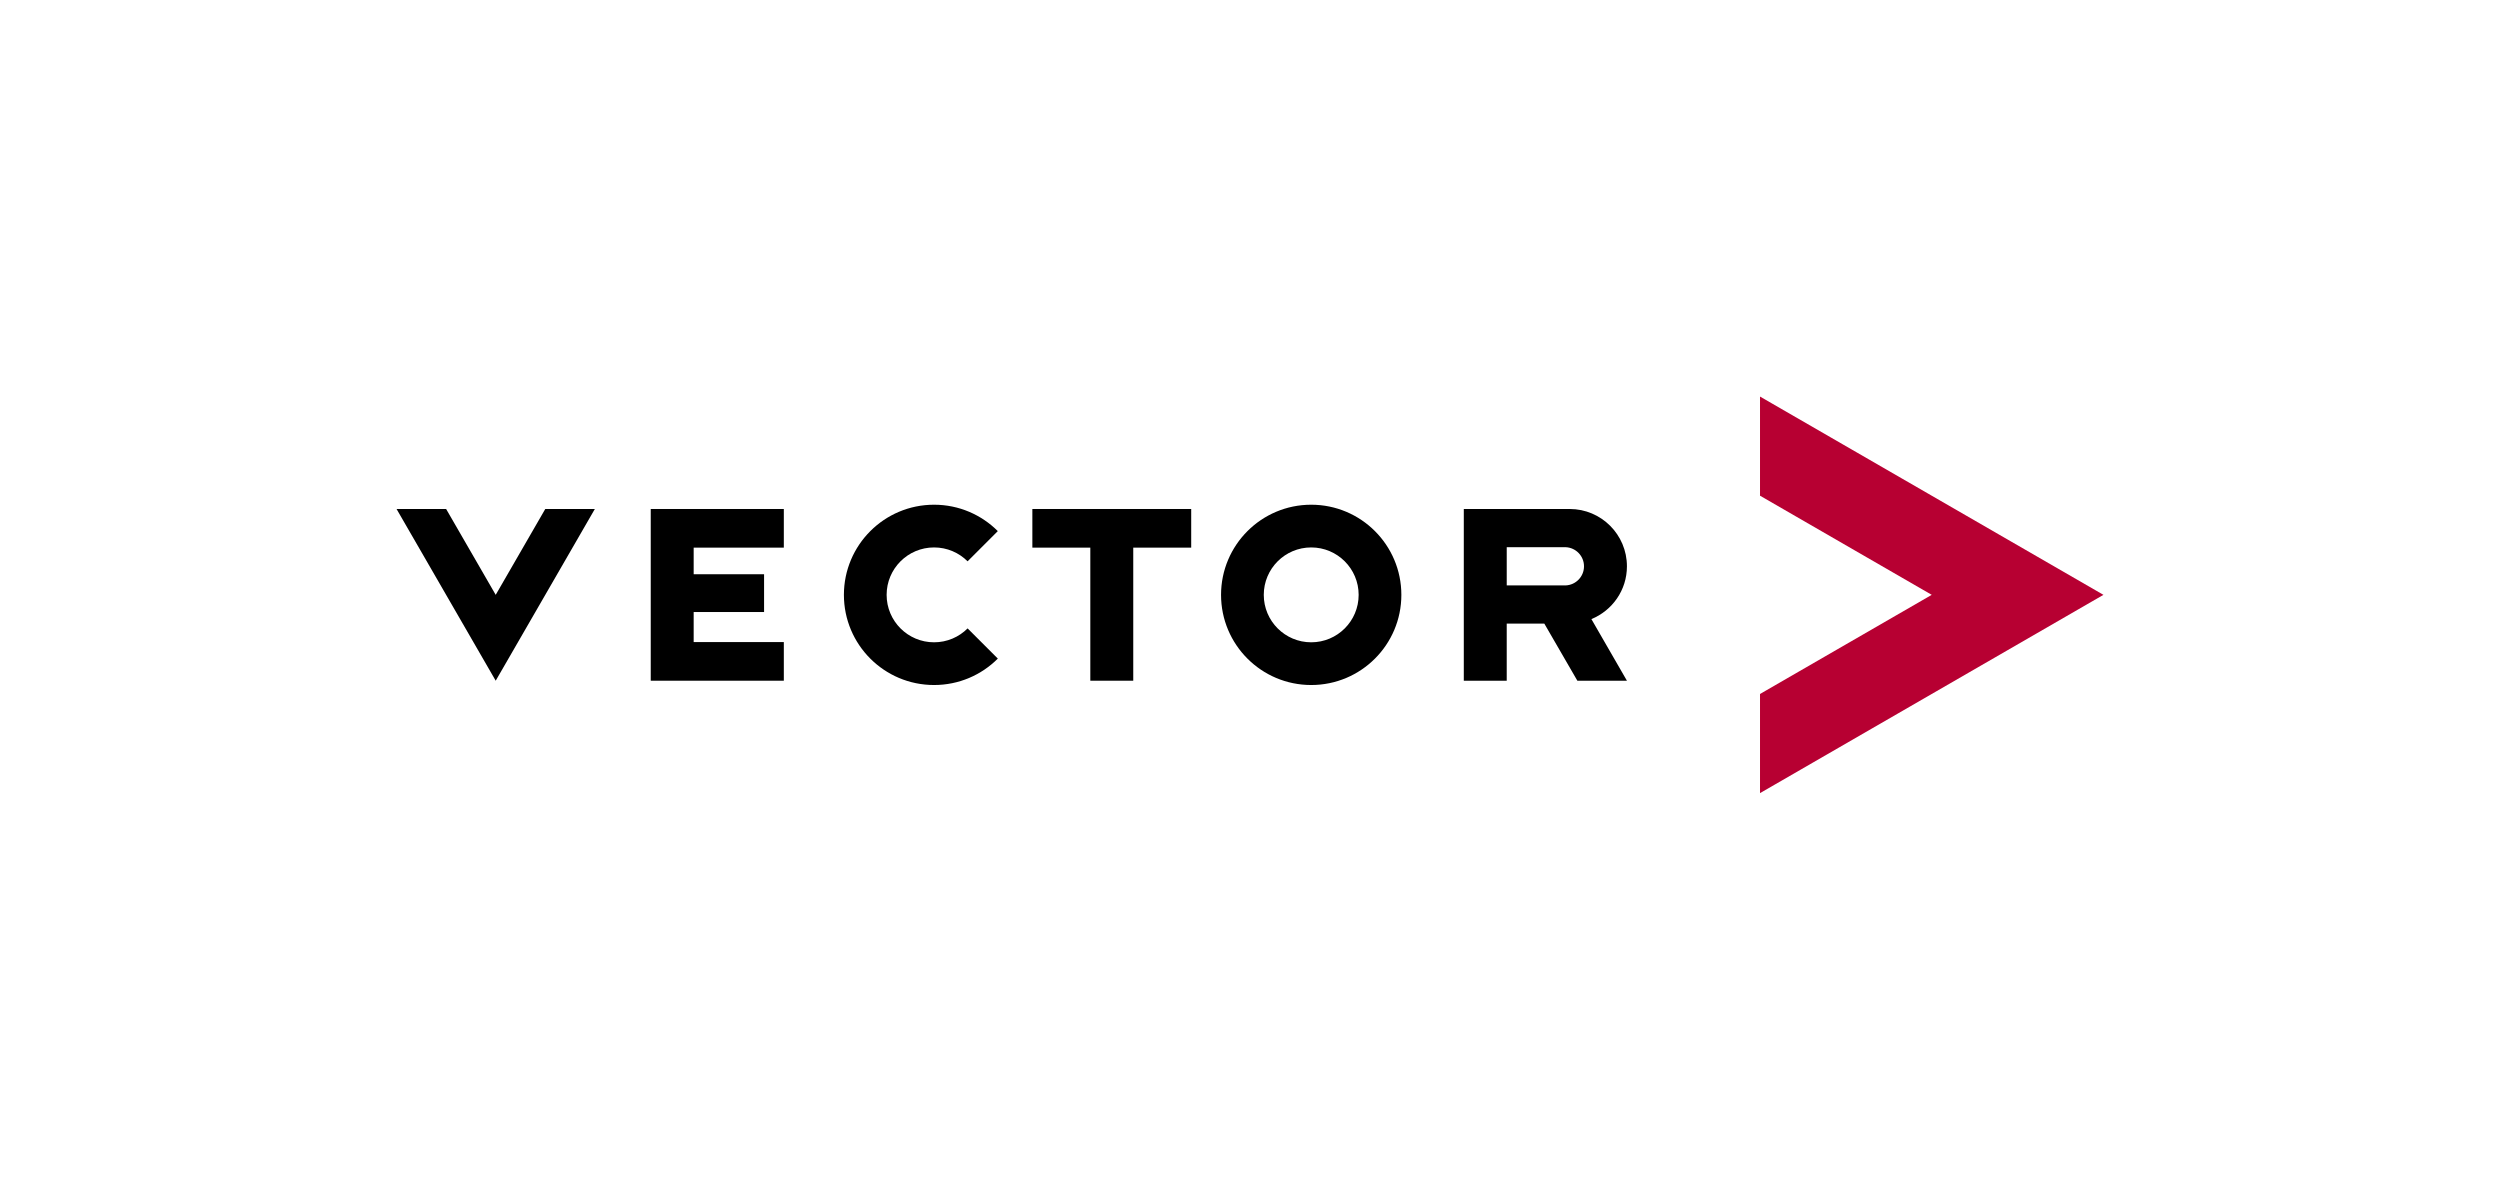
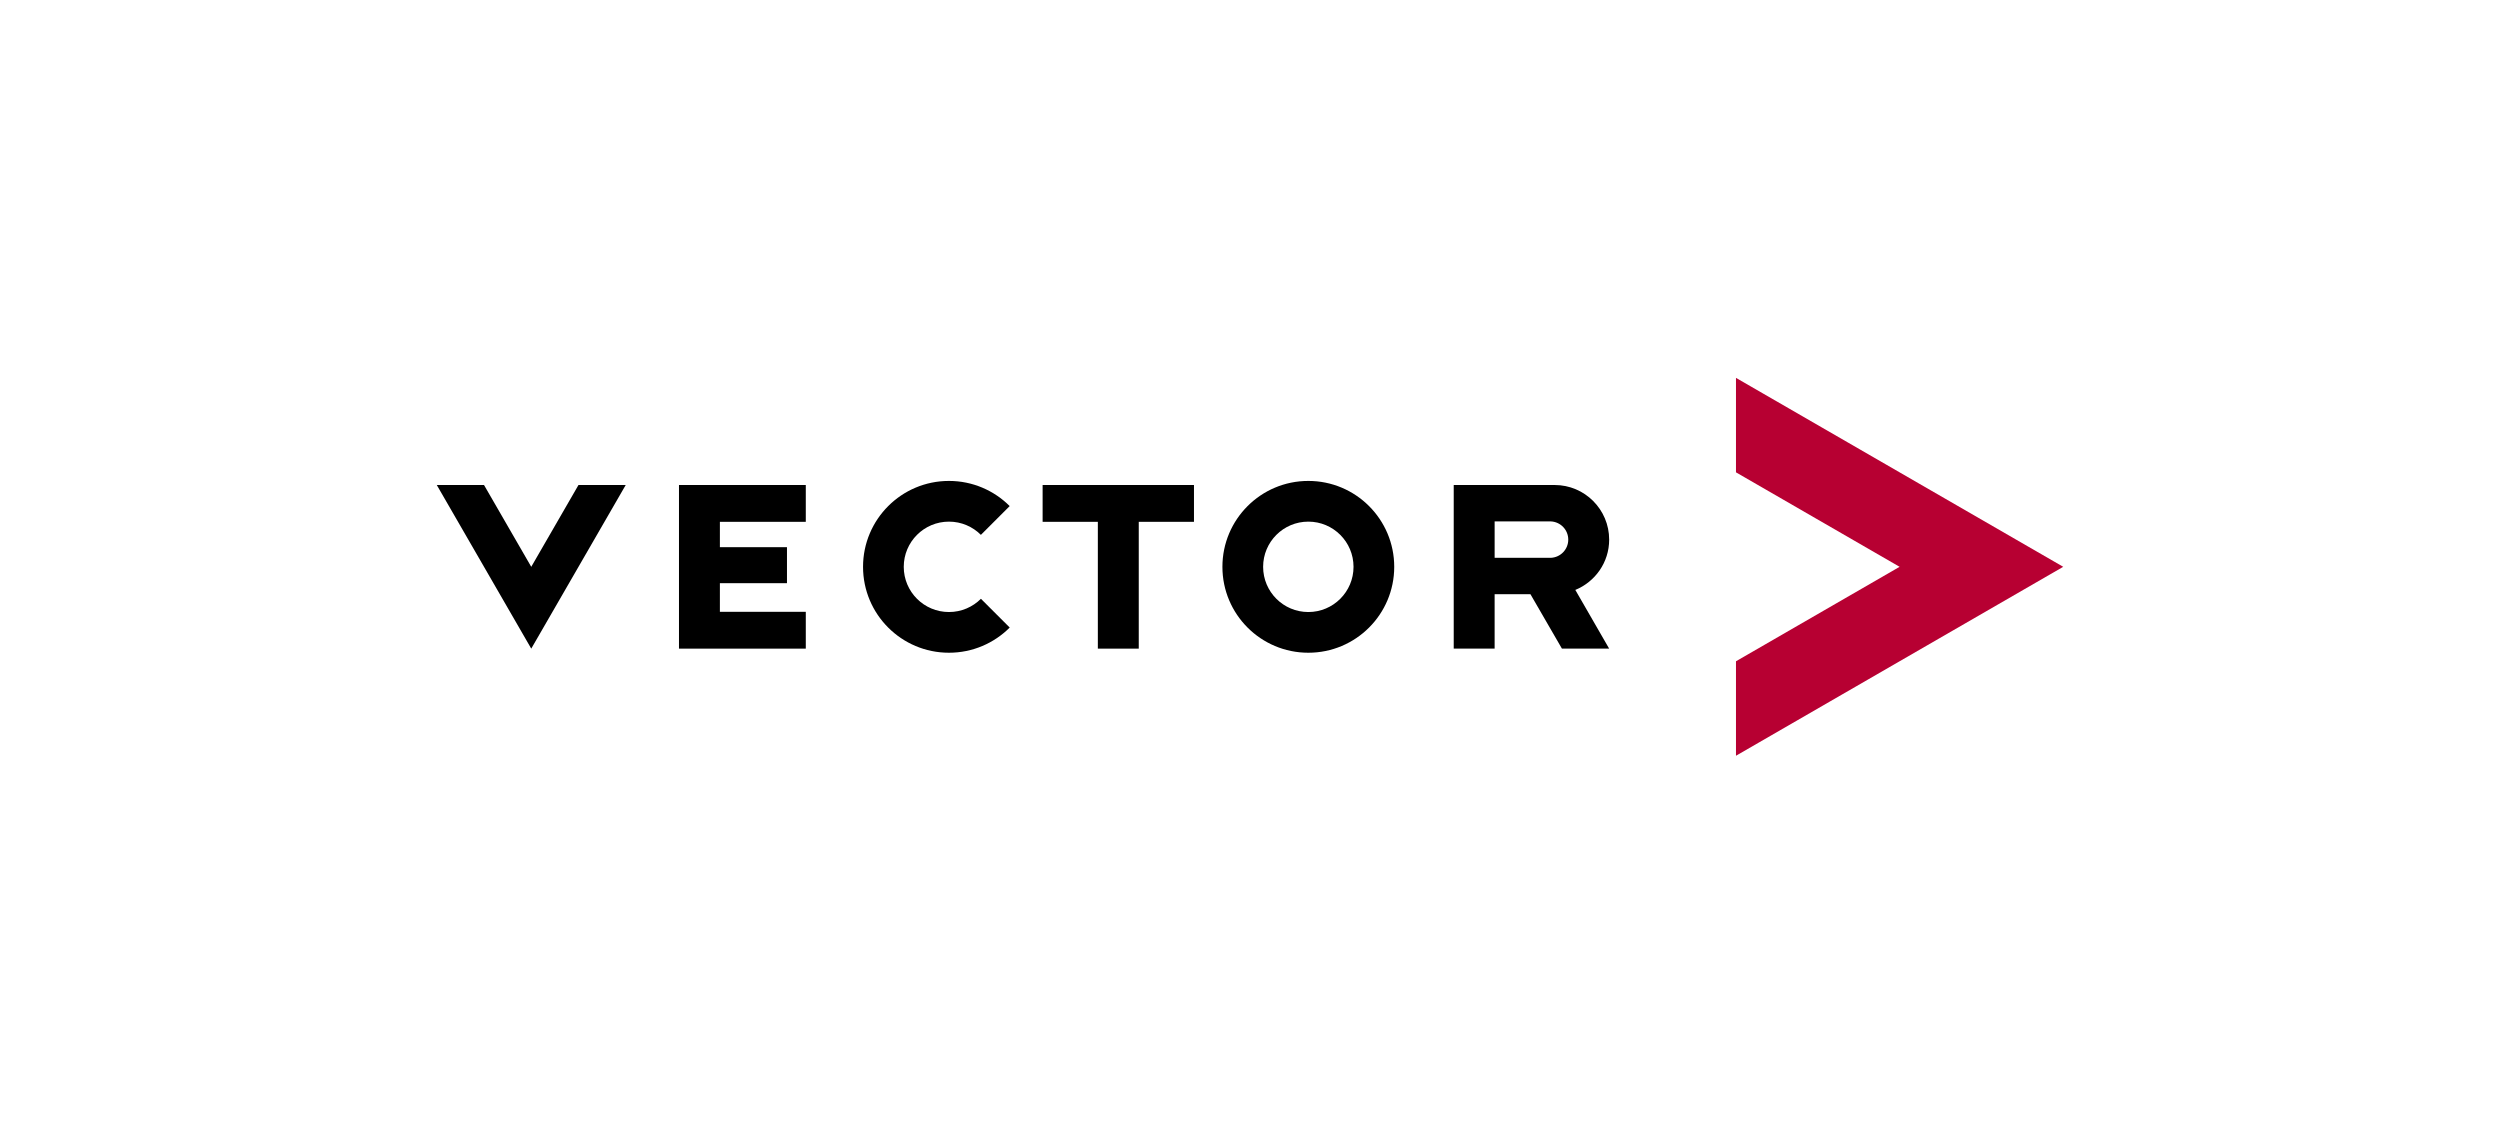
- <svg xmlns="http://www.w3.org/2000/svg" version="1.1" id="WORT-_x2F_BILDMARKE_sRGB" x="0px" y="0px" width="415.179px" height="197.572px" viewBox="0 0 415.179 197.572" enable-background="new 0 0 415.179 197.572" xml:space="preserve">
+ <svg xmlns="http://www.w3.org/2000/svg" version="1.1" id="WORT-_x2F_BILDMARKE_sRGB" x="0px" y="0px" width="215.179px" height="97.572px" viewBox="0 0 415.179 197.572" enable-background="new 0 0 415.179 197.572" xml:space="preserve">
  <polygon id="Bildmarke_183_x2F_0_x2F_50" fill="#B70032" points="292.288,115.25 292.288,131.715 349.322,98.786 292.288,65.857   292.288,82.321 320.805,98.786 " />
  <polygon points="90.554,84.529 98.787,84.529 82.322,113.047 65.857,84.529 74.089,84.529 82.322,98.788 " />
  <path d="M217.754,83.819c-8.269,0-14.972,6.703-14.972,14.972c0,8.269,6.703,14.971,14.972,14.971  c8.269,0,14.972-6.703,14.972-14.971C232.726,90.522,226.023,83.819,217.754,83.819z M217.755,106.668  c-4.351,0-7.878-3.527-7.878-7.878c0-4.351,3.527-7.877,7.878-7.877c4.351,0,7.878,3.527,7.878,7.877  C225.633,103.142,222.105,106.668,217.755,106.668z" />
  <path d="M155.121,106.668c-4.351,0-7.878-3.527-7.878-7.878c0-4.351,3.527-7.877,7.878-7.877c2.174,0,4.143,0.881,5.568,2.305  l5.016-5.016c-2.709-2.708-6.451-4.383-10.584-4.383c-8.269,0-14.972,6.703-14.972,14.972c0,8.269,6.703,14.971,14.972,14.971  c4.136,0,7.879-1.676,10.589-4.387l-5.016-5.016C159.268,105.786,157.297,106.668,155.121,106.668z" />
  <polygon points="171.446,90.946 181.071,90.946 181.071,113.047 188.201,113.047 188.201,90.946 197.825,90.946 197.825,84.529   171.446,84.529 " />
  <polygon points="108.069,113.047 130.17,113.047 130.17,106.63 115.198,106.63 115.198,101.64 126.891,101.64 126.891,95.366   115.198,95.366 115.198,90.946 130.17,90.946 130.17,84.529 108.069,84.529 " />
  <path d="M270.187,94.047c0-5.25-4.255-9.518-9.505-9.518h-17.587v28.518h7.129v-9.482h6.244l5.487,9.482h8.231l-5.899-10.231  C267.748,101.395,270.187,98.02,270.187,94.047z M260.023,97.22h-9.798v-6.346h9.796c1.689,0.074,3.037,1.466,3.037,3.173  C263.058,95.753,261.711,97.145,260.023,97.22z" />
</svg>
